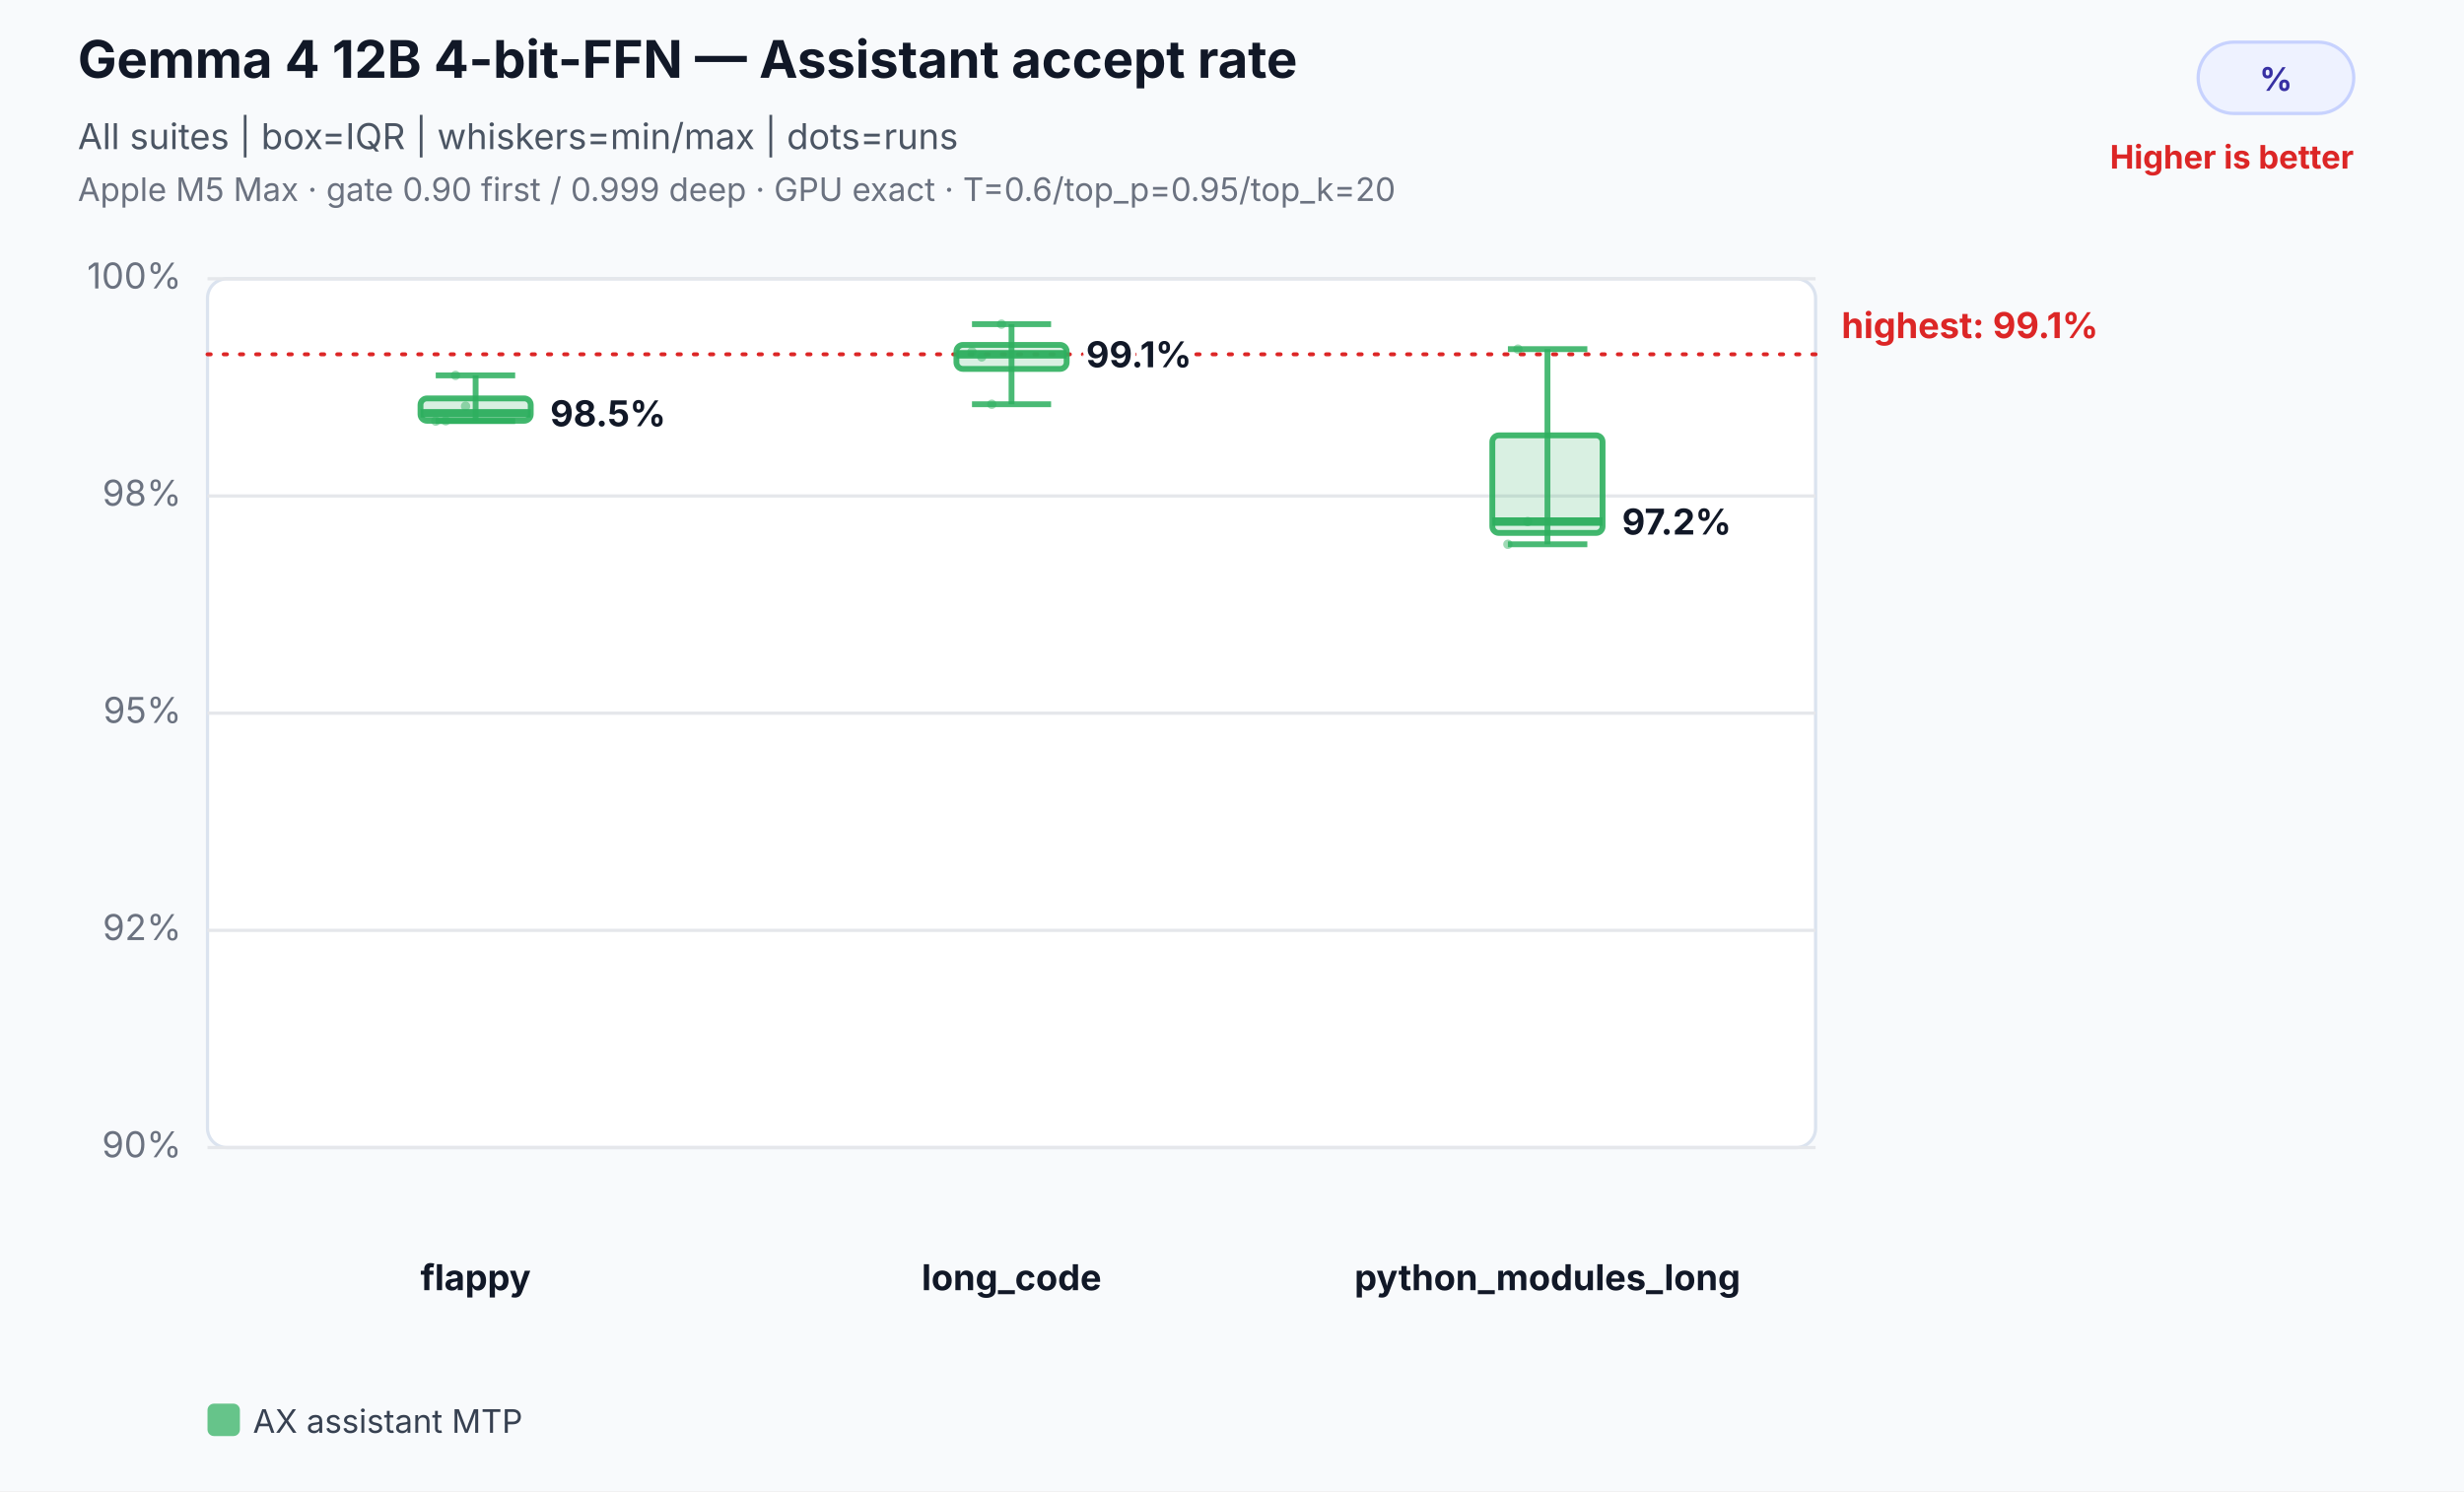
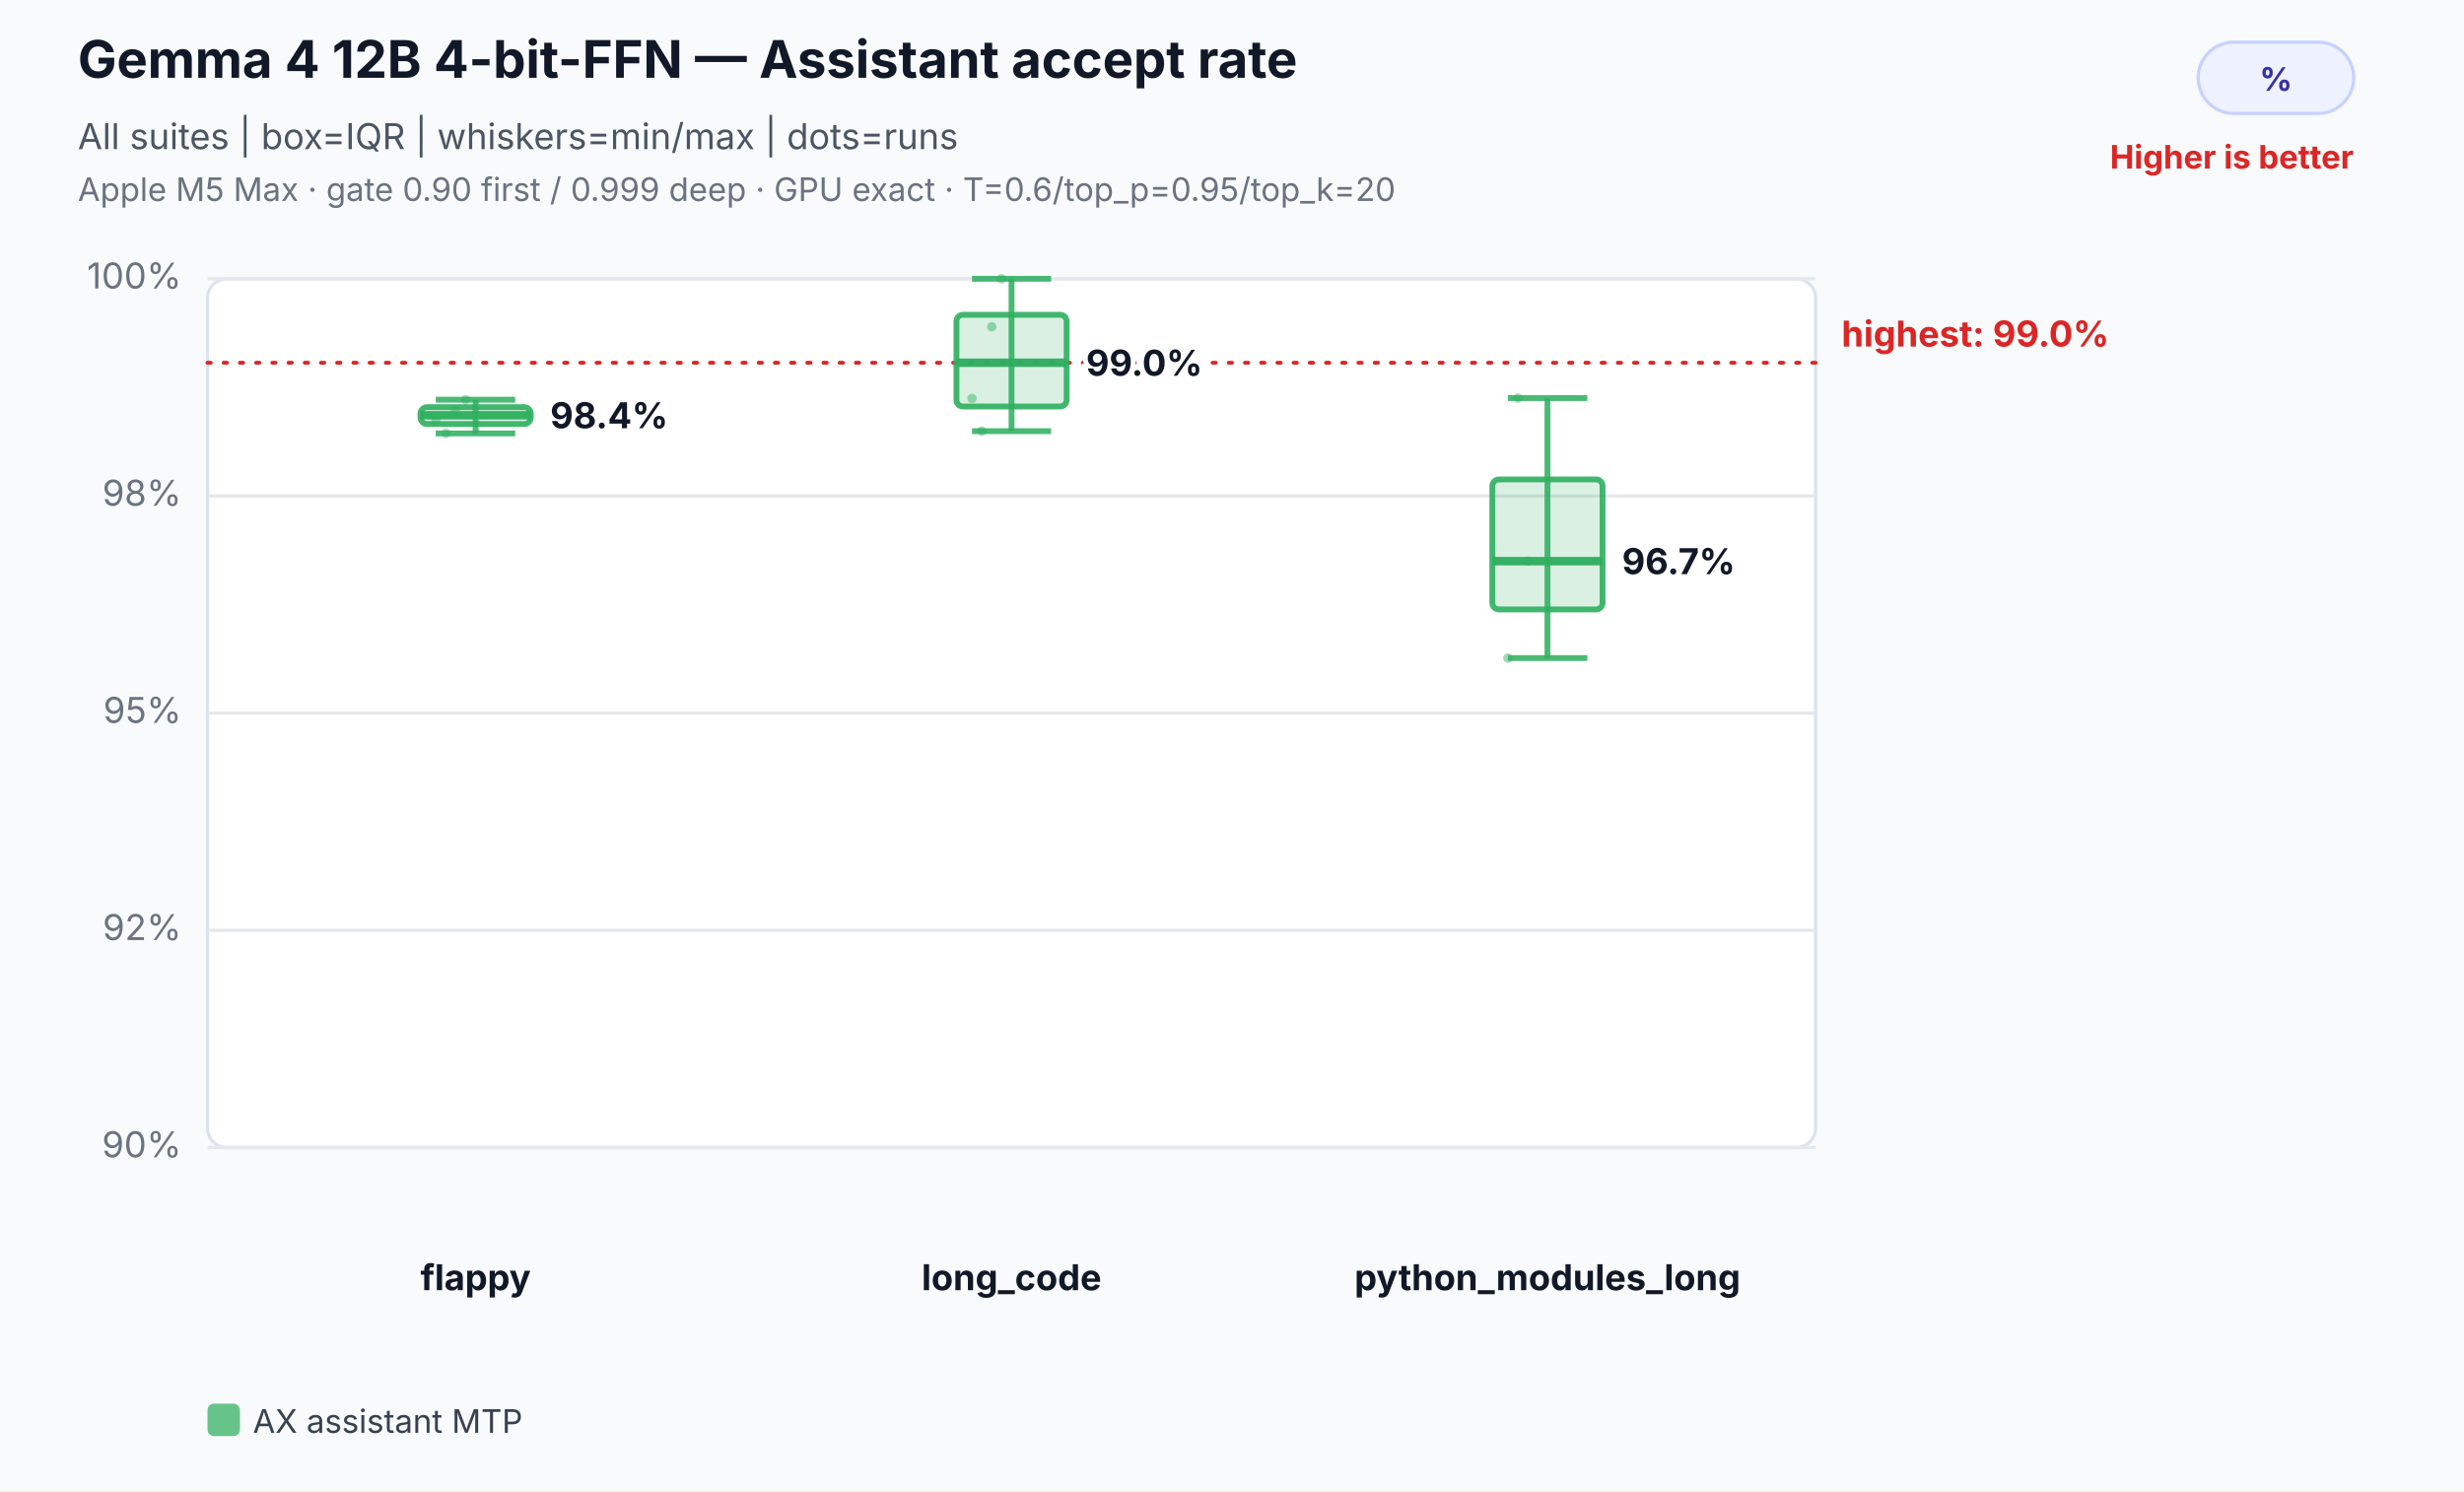
<svg xmlns="http://www.w3.org/2000/svg" width="760" height="460" viewBox="0 0 760 460" role="img" aria-labelledby="title desc">
  <rect width="100%" height="100%" fill="#f8fafc" />
  <text x="24" y="24" font-family="Inter,Segoe UI,Arial,sans-serif" font-size="16" font-weight="700" fill="#111827">Gemma 4 12B 4-bit-FFN — Assistant accept rate</text>
  <text x="24" y="46" font-family="Inter,Segoe UI,Arial,sans-serif" font-size="11" fill="#4b5563">All suites | box=IQR | whiskers=min/max | dots=runs</text>
  <text x="24" y="62" font-family="Inter,Segoe UI,Arial,sans-serif" font-size="10" fill="#6b7280">Apple M5 Max · gate 0.90 first / 0.999 deep · GPU exact · T=0.6/top_p=0.95/top_k=20</text>
  <rect x="678" y="13" width="48" height="22" rx="11" fill="#eef2ff" stroke="#c7d2fe" />
  <text x="702.0" y="28" text-anchor="middle" font-family="Inter,Segoe UI,Arial,sans-serif" font-size="10" font-weight="700" fill="#3730a3">%</text>
  <text x="726" y="52" text-anchor="end" font-family="Inter,Segoe UI,Arial,sans-serif" font-size="10" font-weight="700" fill="#dc2626">Higher is better</text>
  <rect x="64" y="86" width="496" height="268" rx="6" fill="#ffffff" stroke="#dbe3ef" />
  <line x1="64" y1="354.0" x2="560" y2="354.0" stroke="#e5e7eb" stroke-width="1" />
  <text x="56" y="357.0" text-anchor="end" font-family="Inter,Segoe UI,Arial,sans-serif" font-size="11" fill="#6b7280">90%</text>
  <line x1="64" y1="287.0" x2="560" y2="287.0" stroke="#e5e7eb" stroke-width="1" />
  <text x="56" y="290.0" text-anchor="end" font-family="Inter,Segoe UI,Arial,sans-serif" font-size="11" fill="#6b7280">92%</text>
  <line x1="64" y1="220.0" x2="560" y2="220.0" stroke="#e5e7eb" stroke-width="1" />
  <text x="56" y="223.0" text-anchor="end" font-family="Inter,Segoe UI,Arial,sans-serif" font-size="11" fill="#6b7280">95%</text>
  <line x1="64" y1="153.0" x2="560" y2="153.0" stroke="#e5e7eb" stroke-width="1" />
  <text x="56" y="156.0" text-anchor="end" font-family="Inter,Segoe UI,Arial,sans-serif" font-size="11" fill="#6b7280">98%</text>
  <line x1="64" y1="86.0" x2="560" y2="86.0" stroke="#e5e7eb" stroke-width="1" />
  <text x="56" y="89.0" text-anchor="end" font-family="Inter,Segoe UI,Arial,sans-serif" font-size="11" fill="#6b7280">100%</text>
-   <line x1="64" y1="109.3" x2="560" y2="109.3" stroke="#dc2626" stroke-width="1.2" stroke-dasharray="1 4" stroke-linecap="round" />
-   <text x="568" y="104.3" text-anchor="start" font-family="Inter,Segoe UI,Arial,sans-serif" font-size="11" font-weight="700" fill="#dc2626" data-label="highest median">highest: 99.1%</text>
+   <line x1="64" y1="111.9" x2="560" y2="111.9" stroke="#dc2626" stroke-width="1.2" stroke-dasharray="1 4" stroke-linecap="round" />
+   <text x="568" y="106.9" text-anchor="start" font-family="Inter,Segoe UI,Arial,sans-serif" font-size="11" font-weight="700" fill="#dc2626" data-label="highest median">highest: 99.0%</text>
  <text x="146.7" y="398" text-anchor="middle" font-family="Inter,Segoe UI,Arial,sans-serif" font-size="11" font-weight="700" fill="#111827">flappy</text>
  <circle cx="134.4" cy="129.9" r="1.45" fill="#2eaf5f" fill-opacity="0.46" />
-   <circle cx="137.5" cy="129.8" r="1.45" fill="#2eaf5f" fill-opacity="0.46" />
-   <circle cx="140.5" cy="115.8" r="1.45" fill="#2eaf5f" fill-opacity="0.46" />
-   <circle cx="143.6" cy="125.3" r="1.45" fill="#2eaf5f" fill-opacity="0.46" />
-   <line x1="146.7" y1="115.8" x2="146.7" y2="129.9" stroke="#2eaf5f" stroke-opacity="0.86" stroke-width="1.8" />
-   <line x1="134.4" y1="115.8" x2="158.9" y2="115.8" stroke="#2eaf5f" stroke-opacity="0.86" stroke-width="1.8" />
-   <line x1="134.4" y1="129.9" x2="158.9" y2="129.9" stroke="#2eaf5f" stroke-opacity="0.86" stroke-width="1.8" />
-   <rect x="129.7" y="122.9" width="34.0" height="6.9" rx="2" fill="#2eaf5f" fill-opacity="0.18" stroke="#2eaf5f" stroke-opacity="0.9" stroke-width="1.8" />
-   <line x1="129.7" y1="127.5" x2="163.7" y2="127.5" stroke="#2eaf5f" stroke-opacity="0.96" stroke-width="2.6" />
-   <text x="169.7" y="131.5" text-anchor="start" font-family="Inter,Segoe UI,Arial,sans-serif" font-size="11" font-weight="700" fill="#111827" stroke="#ffffff" stroke-width="3" paint-order="stroke">98.5%</text>
+   <circle cx="137.5" cy="133.7" r="1.45" fill="#2eaf5f" fill-opacity="0.46" />
+   <circle cx="140.5" cy="126.4" r="1.45" fill="#2eaf5f" fill-opacity="0.46" />
+   <circle cx="143.6" cy="123.3" r="1.45" fill="#2eaf5f" fill-opacity="0.46" />
+   <line x1="146.7" y1="123.3" x2="146.7" y2="133.7" stroke="#2eaf5f" stroke-opacity="0.86" stroke-width="1.8" />
+   <line x1="134.4" y1="123.3" x2="158.9" y2="123.3" stroke="#2eaf5f" stroke-opacity="0.86" stroke-width="1.8" />
+   <line x1="134.4" y1="133.7" x2="158.9" y2="133.7" stroke="#2eaf5f" stroke-opacity="0.86" stroke-width="1.8" />
+   <rect x="129.7" y="125.6" width="34.0" height="5.2" rx="2" fill="#2eaf5f" fill-opacity="0.18" stroke="#2eaf5f" stroke-opacity="0.9" stroke-width="1.8" />
+   <line x1="129.7" y1="128.1" x2="163.7" y2="128.1" stroke="#2eaf5f" stroke-opacity="0.96" stroke-width="2.6" />
+   <text x="169.7" y="132.1" text-anchor="start" font-family="Inter,Segoe UI,Arial,sans-serif" font-size="11" font-weight="700" fill="#111827" stroke="#ffffff" stroke-width="3" paint-order="stroke">98.4%</text>
  <text x="312.0" y="398" text-anchor="middle" font-family="Inter,Segoe UI,Arial,sans-serif" font-size="11" font-weight="700" fill="#111827">long_code</text>
-   <circle cx="299.8" cy="108.5" r="1.45" fill="#2eaf5f" fill-opacity="0.46" />
-   <circle cx="302.8" cy="110.1" r="1.45" fill="#2eaf5f" fill-opacity="0.46" />
-   <circle cx="305.9" cy="124.7" r="1.45" fill="#2eaf5f" fill-opacity="0.46" />
-   <circle cx="308.9" cy="100.0" r="1.45" fill="#2eaf5f" fill-opacity="0.46" />
-   <line x1="312.0" y1="100.0" x2="312.0" y2="124.7" stroke="#2eaf5f" stroke-opacity="0.86" stroke-width="1.8" />
-   <line x1="299.8" y1="100.0" x2="324.2" y2="100.0" stroke="#2eaf5f" stroke-opacity="0.86" stroke-width="1.8" />
-   <line x1="299.8" y1="124.7" x2="324.2" y2="124.7" stroke="#2eaf5f" stroke-opacity="0.86" stroke-width="1.8" />
-   <rect x="295.0" y="106.4" width="34.0" height="7.4" rx="2" fill="#2eaf5f" fill-opacity="0.18" stroke="#2eaf5f" stroke-opacity="0.9" stroke-width="1.8" />
-   <line x1="295.0" y1="109.3" x2="329.0" y2="109.3" stroke="#2eaf5f" stroke-opacity="0.96" stroke-width="2.6" />
-   <text x="335.0" y="113.3" text-anchor="start" font-family="Inter,Segoe UI,Arial,sans-serif" font-size="11" font-weight="700" fill="#111827" stroke="#ffffff" stroke-width="3" paint-order="stroke">99.1%</text>
+   <circle cx="299.8" cy="122.9" r="1.45" fill="#2eaf5f" fill-opacity="0.46" />
+   <circle cx="302.8" cy="133.0" r="1.45" fill="#2eaf5f" fill-opacity="0.46" />
+   <circle cx="305.9" cy="100.8" r="1.45" fill="#2eaf5f" fill-opacity="0.46" />
+   <circle cx="308.9" cy="86.0" r="1.45" fill="#2eaf5f" fill-opacity="0.46" />
+   <line x1="312.0" y1="86.0" x2="312.0" y2="133.0" stroke="#2eaf5f" stroke-opacity="0.86" stroke-width="1.8" />
+   <line x1="299.8" y1="86.0" x2="324.2" y2="86.0" stroke="#2eaf5f" stroke-opacity="0.86" stroke-width="1.8" />
+   <line x1="299.8" y1="133.0" x2="324.2" y2="133.0" stroke="#2eaf5f" stroke-opacity="0.86" stroke-width="1.8" />
+   <rect x="295.0" y="97.1" width="34.0" height="28.3" rx="2" fill="#2eaf5f" fill-opacity="0.18" stroke="#2eaf5f" stroke-opacity="0.9" stroke-width="1.8" />
+   <line x1="295.0" y1="111.9" x2="329.0" y2="111.9" stroke="#2eaf5f" stroke-opacity="0.96" stroke-width="2.6" />
+   <text x="335.0" y="115.9" text-anchor="start" font-family="Inter,Segoe UI,Arial,sans-serif" font-size="11" font-weight="700" fill="#111827" stroke="#ffffff" stroke-width="3" paint-order="stroke">99.0%</text>
  <text x="477.3" y="398" text-anchor="middle" font-family="Inter,Segoe UI,Arial,sans-serif" font-size="11" font-weight="700" fill="#111827">python_modules_long</text>
-   <circle cx="465.1" cy="167.9" r="1.45" fill="#2eaf5f" fill-opacity="0.46" />
-   <circle cx="468.2" cy="107.7" r="1.45" fill="#2eaf5f" fill-opacity="0.46" />
-   <circle cx="471.2" cy="160.9" r="1.45" fill="#2eaf5f" fill-opacity="0.46" />
-   <line x1="477.3" y1="107.7" x2="477.3" y2="167.9" stroke="#2eaf5f" stroke-opacity="0.86" stroke-width="1.8" />
-   <line x1="465.1" y1="107.7" x2="489.6" y2="107.7" stroke="#2eaf5f" stroke-opacity="0.86" stroke-width="1.8" />
-   <line x1="465.1" y1="167.9" x2="489.6" y2="167.9" stroke="#2eaf5f" stroke-opacity="0.86" stroke-width="1.8" />
-   <rect x="460.3" y="134.3" width="34.0" height="30.1" rx="2" fill="#2eaf5f" fill-opacity="0.18" stroke="#2eaf5f" stroke-opacity="0.9" stroke-width="1.8" />
-   <line x1="460.3" y1="160.9" x2="494.3" y2="160.9" stroke="#2eaf5f" stroke-opacity="0.96" stroke-width="2.6" />
-   <text x="500.3" y="164.9" text-anchor="start" font-family="Inter,Segoe UI,Arial,sans-serif" font-size="11" font-weight="700" fill="#111827" stroke="#ffffff" stroke-width="3" paint-order="stroke">97.2%</text>
+   <circle cx="465.1" cy="203.0" r="1.45" fill="#2eaf5f" fill-opacity="0.46" />
+   <circle cx="468.2" cy="122.8" r="1.45" fill="#2eaf5f" fill-opacity="0.46" />
+   <circle cx="471.2" cy="173.1" r="1.45" fill="#2eaf5f" fill-opacity="0.46" />
+   <line x1="477.3" y1="122.8" x2="477.3" y2="203.0" stroke="#2eaf5f" stroke-opacity="0.86" stroke-width="1.8" />
+   <line x1="465.1" y1="122.8" x2="489.6" y2="122.8" stroke="#2eaf5f" stroke-opacity="0.86" stroke-width="1.8" />
+   <line x1="465.1" y1="203.0" x2="489.6" y2="203.0" stroke="#2eaf5f" stroke-opacity="0.86" stroke-width="1.8" />
+   <rect x="460.3" y="147.9" width="34.0" height="40.1" rx="2" fill="#2eaf5f" fill-opacity="0.18" stroke="#2eaf5f" stroke-opacity="0.9" stroke-width="1.8" />
+   <line x1="460.3" y1="173.1" x2="494.3" y2="173.1" stroke="#2eaf5f" stroke-opacity="0.96" stroke-width="2.6" />
+   <text x="500.3" y="177.1" text-anchor="start" font-family="Inter,Segoe UI,Arial,sans-serif" font-size="11" font-weight="700" fill="#111827" stroke="#ffffff" stroke-width="3" paint-order="stroke">96.7%</text>
  <rect x="64.0" y="433" width="10" height="10" rx="2" fill="#2eaf5f" fill-opacity="0.72" />
  <text x="78.0" y="442" font-family="Inter,Segoe UI,Arial,sans-serif" font-size="10" fill="#374151">AX assistant MTP</text>
</svg>
